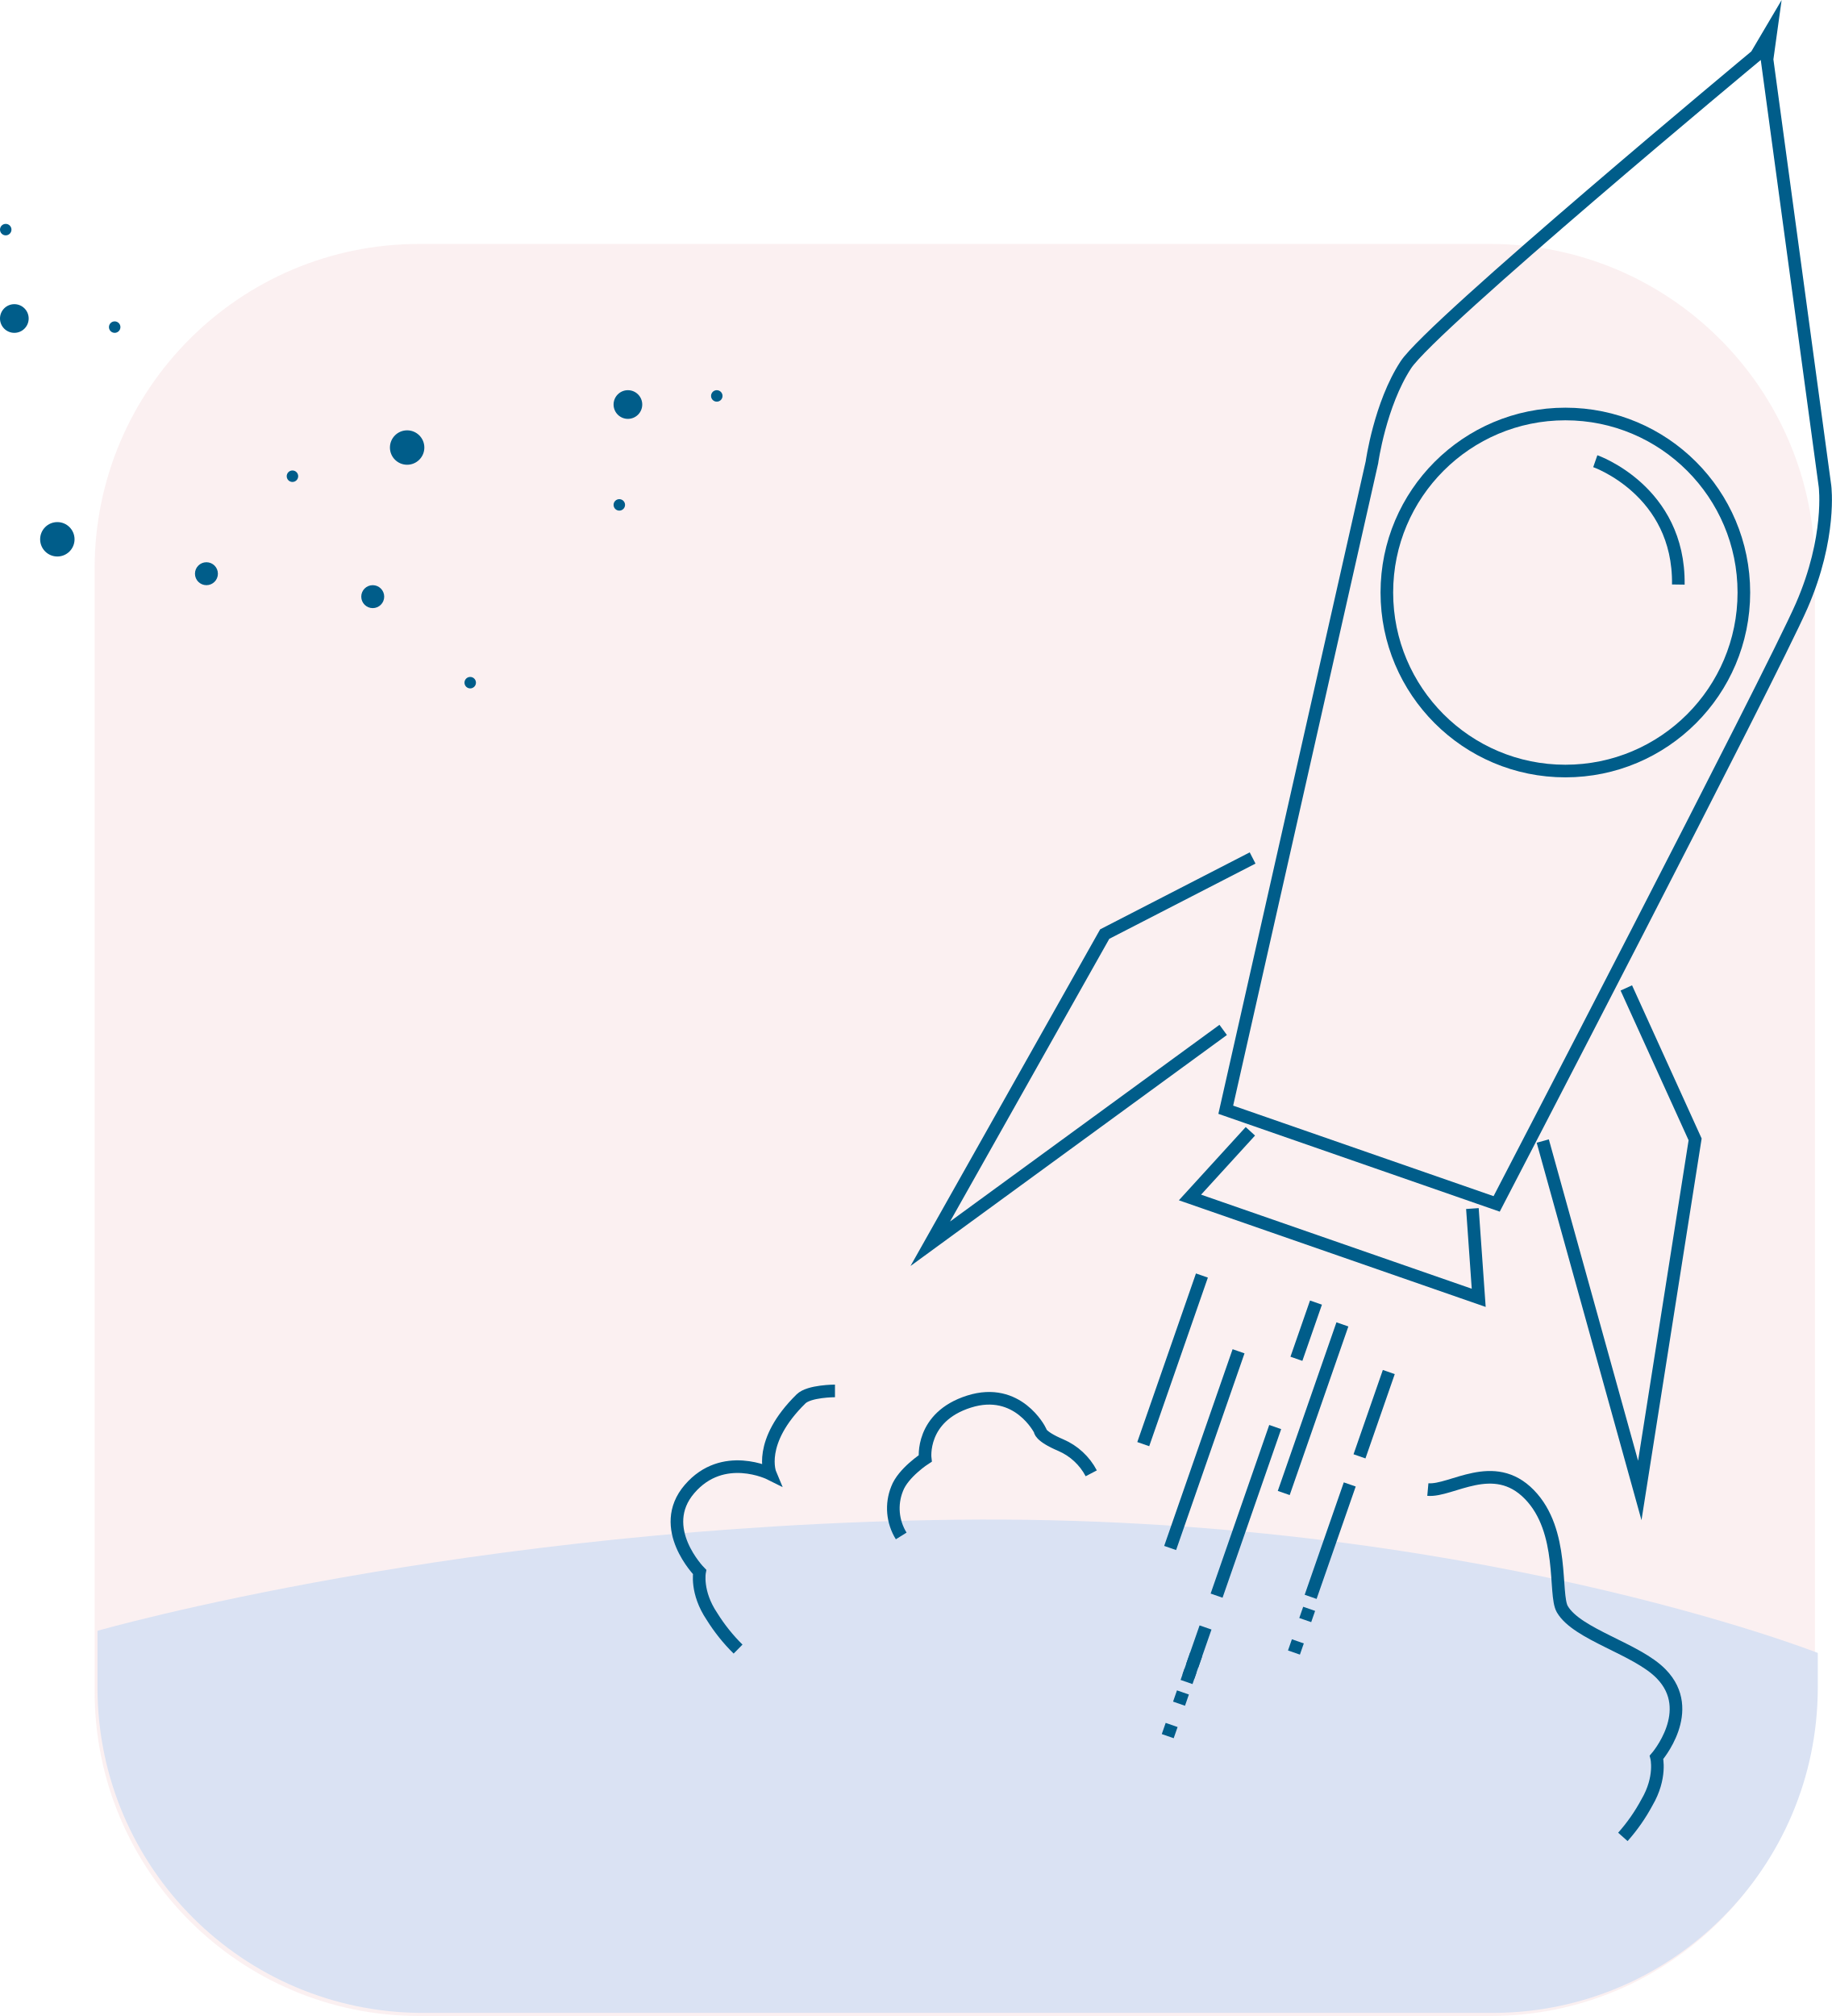
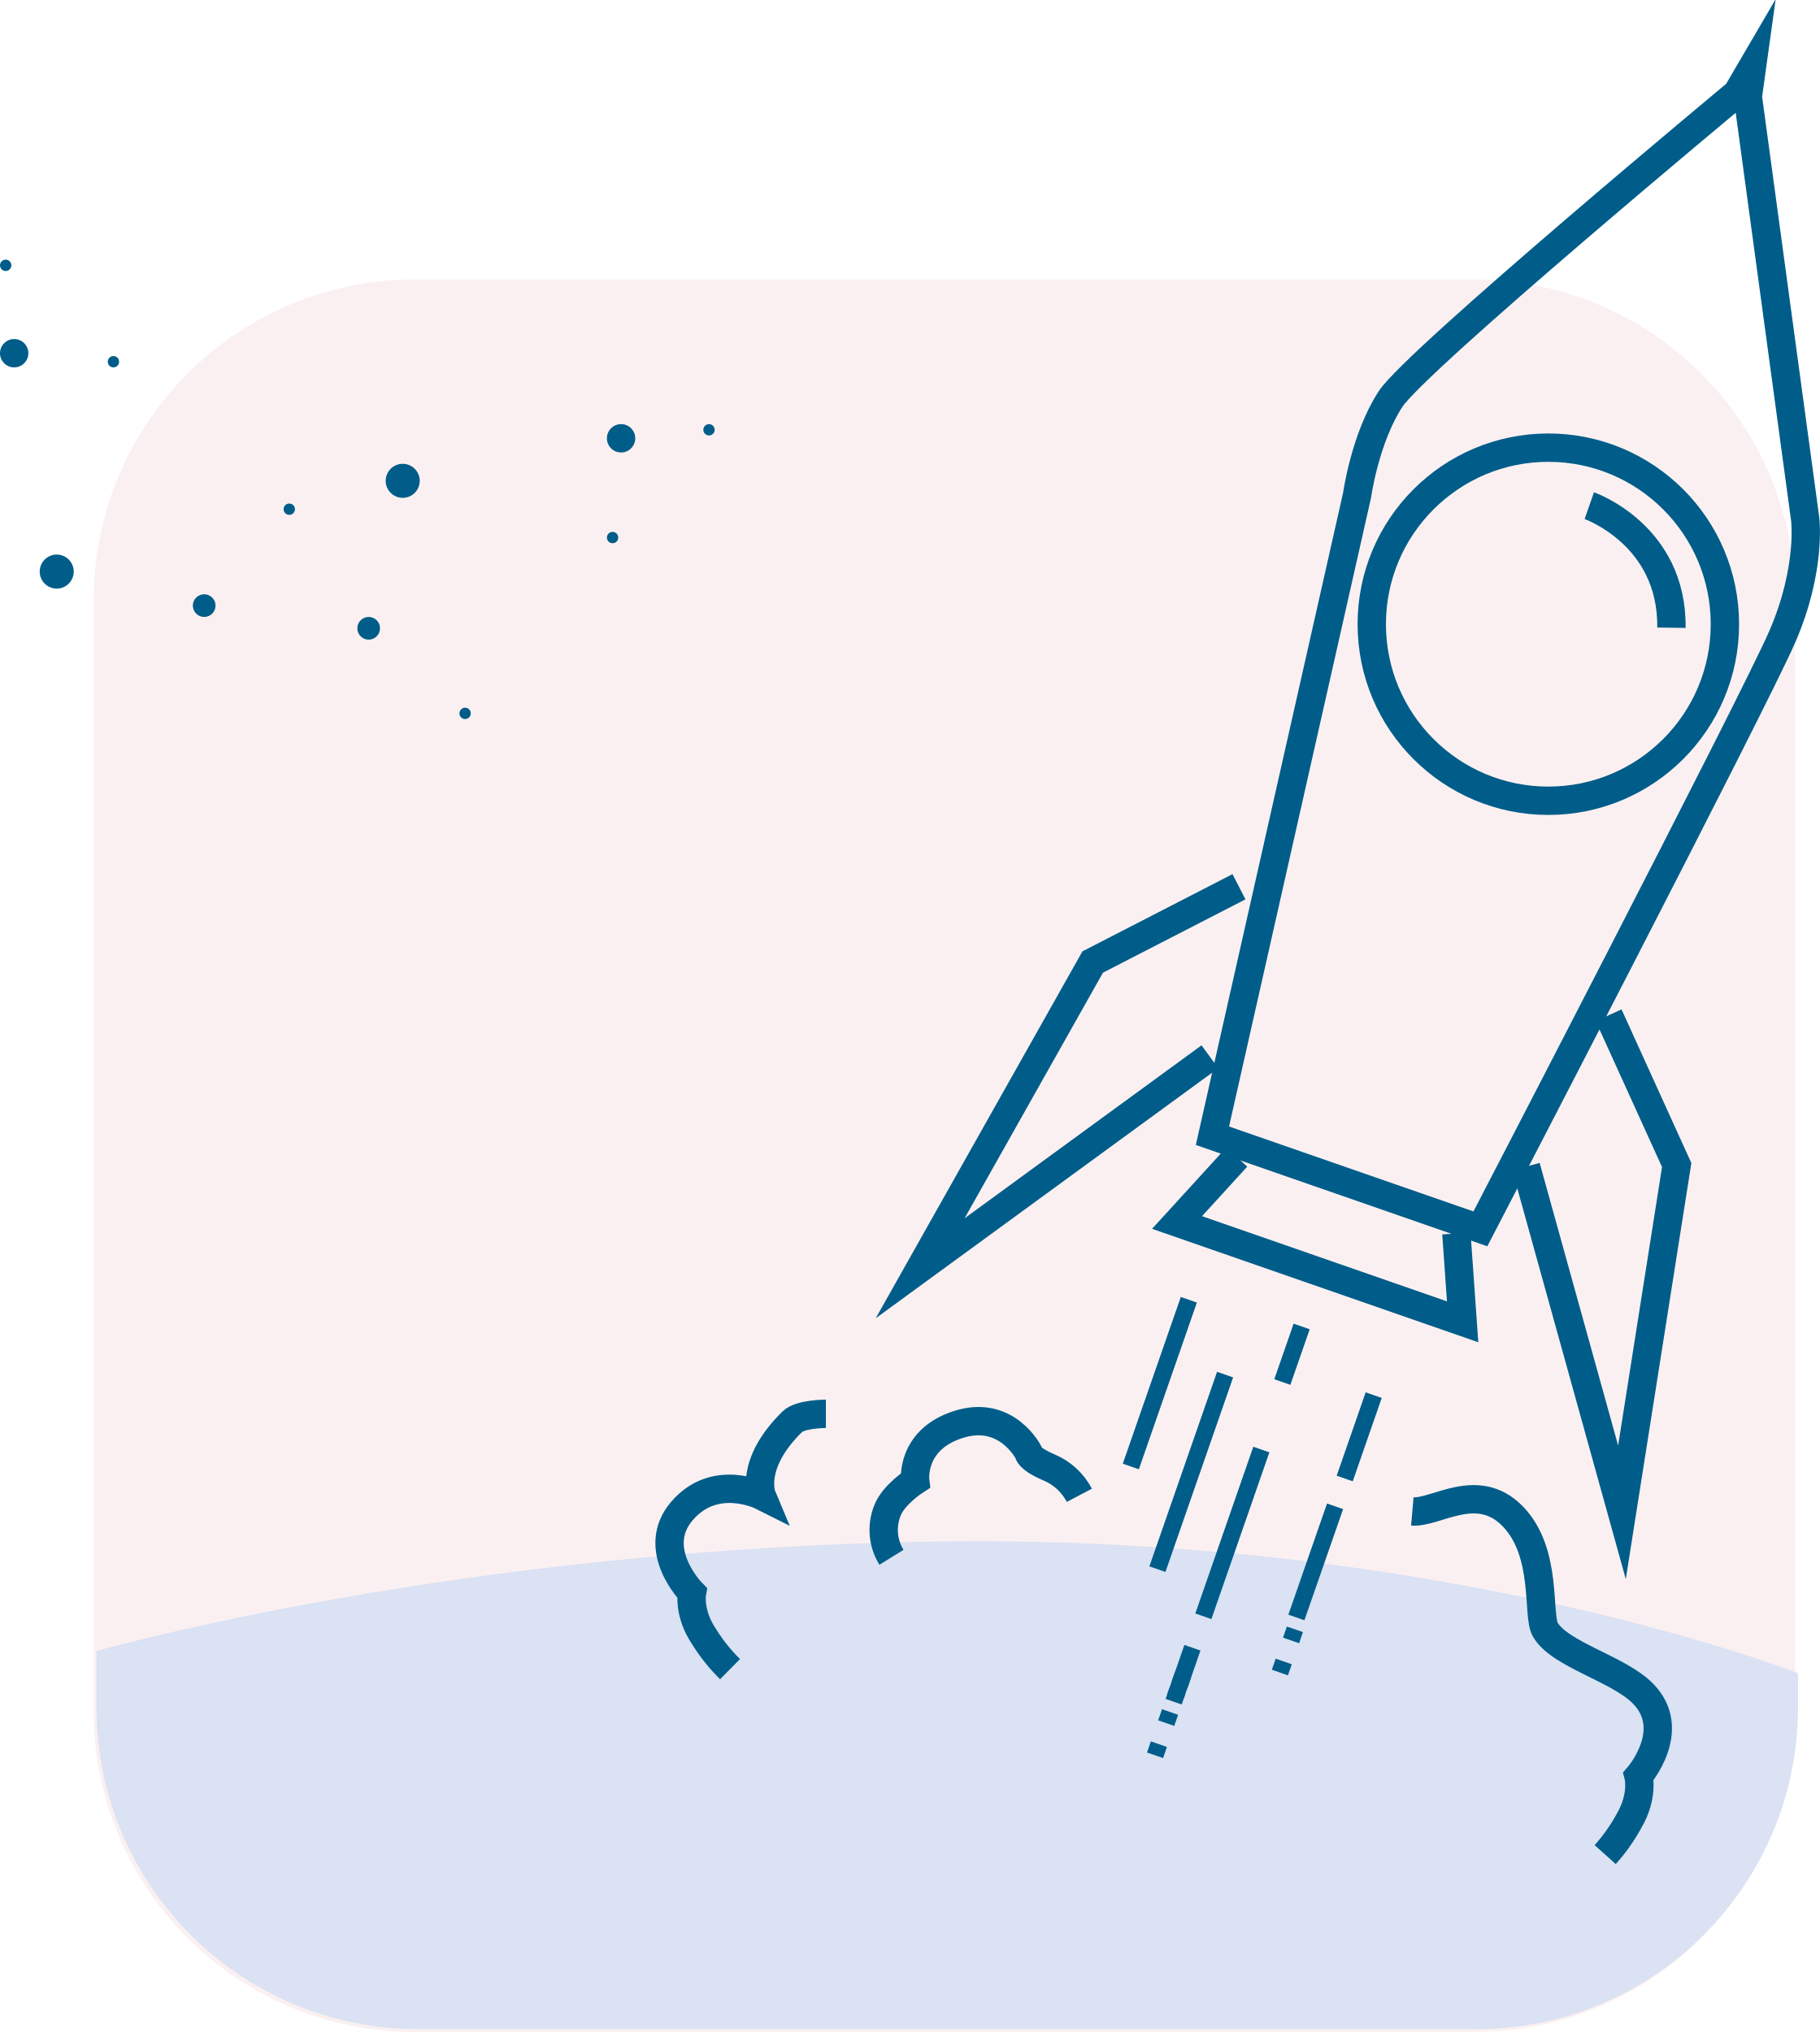
- <svg xmlns="http://www.w3.org/2000/svg" viewBox="0 0 319.47 351.54">
+ <svg xmlns="http://www.w3.org/2000/svg" viewBox="0 0 320.87 358.28">
  <g id="Layer_2" data-name="Layer 2">
-     <g id="Layer_1-2" data-name="Layer 1">
-       <rect x="16.5" y="42.54" width="300" height="309" rx="56.59" ry="56.59" style="fill:#c4252d;opacity:0.07" />
-       <path d="M260.41,351H73.59A56.76,56.76,0,0,1,17,294.44V284.37S81,266,167,265c88.45-1,150,23.23,150,23.23v6.17A56.76,56.76,0,0,1,260.41,351Z" style="fill:#dae2f3" />
-       <circle cx="272.98" cy="103.32" r="31.13" style="fill:none;stroke:#005d8a;stroke-miterlimit:10;stroke-width:2.2px" />
-       <path d="M278.2,80.42s14.7,5.11,14.48,21.51" style="fill:none;stroke:#005d8a;stroke-miterlimit:10;stroke-width:2.2px" />
-       <polyline points="256.77 210.74 257.87 226.31 207.52 208.81 218.05 197.27" style="fill:none;stroke:#005d8a;stroke-miterlimit:10;stroke-width:2.2px" />
-       <line x1="209.6" y1="222.42" x2="199.37" y2="251.82" style="fill:none;stroke:#005d8a;stroke-miterlimit:10;stroke-width:2.2px" />
-       <line x1="215.99" y1="235.63" x2="204.06" y2="269.93" style="fill:none;stroke:#005d8a;stroke-miterlimit:10;stroke-width:2.2px" />
-       <line x1="229.49" y1="227.14" x2="226.08" y2="236.94" style="fill:none;stroke:#005d8a;stroke-miterlimit:10;stroke-width:2.2px" />
-       <line x1="222.38" y1="248.84" x2="212.16" y2="278.24" style="fill:none;stroke:#005d8a;stroke-miterlimit:10;stroke-width:2.2px" />
-       <line x1="234.1" y1="230.94" x2="223.87" y2="260.34" style="fill:none;stroke:#005d8a;stroke-miterlimit:10;stroke-width:2.2px" />
-       <line x1="242.19" y1="239.25" x2="237.08" y2="253.95" style="fill:none;stroke:#005d8a;stroke-miterlimit:10;stroke-width:2.2px" />
-       <line x1="235.38" y1="258.85" x2="228.56" y2="278.45" style="fill:none;stroke:#005d8a;stroke-miterlimit:10;stroke-width:2.2px" />
-       <path d="M145.61,242.54s-4.5,0-5.92,1.39C132,251.48,134.32,257,134.32,257s-8.24-4.14-14.07,2.64S122,274.11,122,274.11s-.69,3.54,2.16,7.76a31,31,0,0,0,4.55,5.69" style="fill:none;stroke:#005d8a;stroke-miterlimit:10;stroke-width:2.2px" />
-       <path d="M190.3,256.91A10.82,10.82,0,0,0,185,252c-3.8-1.61-3.64-2.6-3.64-2.6s-3.84-7.7-12.37-5-7.65,9.92-7.65,9.92-3.85,2.49-4.9,5.3a9.13,9.13,0,0,0,.72,8.21" style="fill:none;stroke:#005d8a;stroke-miterlimit:10;stroke-width:2.2px" />
-       <path d="M249,259.74c4.11.37,11.46-5.54,17.7.86s4.24,17.41,5.75,20c2.59,4.44,13,6.9,17.25,11.29,6.24,6.41-.82,14.54-.82,14.54s.9,3.49-1.68,7.88a31.31,31.31,0,0,1-4.19,6" style="fill:none;stroke:#005d8a;stroke-miterlimit:10;stroke-width:2.2px" />
-       <path d="M213.76,193.51,239.25,80.62s1.4-10.1,5.91-17,61.1-53.93,61.1-53.93l2.59-4.39-.7,5.05L318.26,84.8s1.15,8.87-4.06,20.82S261,209.93,261,209.93Z" style="fill:none;stroke:#005d8a;stroke-miterlimit:10;stroke-width:2.2px" />
-       <polyline points="218.44 149.61 192.65 162.88 162.23 216.88 213.31 179.59" style="fill:none;stroke:#005d8a;stroke-miterlimit:10;stroke-width:2.2px" />
-       <polyline points="283.61 172.27 295.61 198.68 285.96 259.9 269.04 198.97" style="fill:none;stroke:#005d8a;stroke-miterlimit:10;stroke-width:2.2px" />
-       <line x1="210.23" y1="283.79" x2="207.25" y2="292.35" style="fill:none;stroke:#005d8a;stroke-miterlimit:10;stroke-width:2.2px" />
-       <line x1="206.29" y1="295.12" x2="205.61" y2="297.08" style="fill:none;stroke:#005d8a;stroke-miterlimit:10;stroke-width:2.2px" />
-       <line x1="204.32" y1="300.79" x2="203.64" y2="302.74" style="fill:none;stroke:#005d8a;stroke-miterlimit:10;stroke-width:2.2px" />
-       <line x1="208.59" y1="288.51" x2="207.91" y2="290.46" style="fill:none;stroke:#005d8a;stroke-miterlimit:10;stroke-width:2.2px" />
-       <line x1="207.6" y1="291.34" x2="206.92" y2="293.3" style="fill:none;stroke:#005d8a;stroke-miterlimit:10;stroke-width:2.2px" />
-       <line x1="228.3" y1="280.54" x2="227.62" y2="282.5" style="fill:none;stroke:#005d8a;stroke-miterlimit:10;stroke-width:2.2px" />
-       <line x1="226.33" y1="286.21" x2="225.65" y2="288.16" style="fill:none;stroke:#005d8a;stroke-miterlimit:10;stroke-width:2.2px" />
-       <circle cx="71" cy="78.04" r="3" style="fill:#005d8a" />
-       <circle cx="109.5" cy="70.54" r="2.5" style="fill:#005d8a" />
-       <circle cx="82" cy="119.04" r="1" style="fill:#005d8a" />
-       <circle cx="108" cy="88.04" r="1" style="fill:#005d8a" />
-       <circle cx="125" cy="69.04" r="1" style="fill:#005d8a" />
-       <circle cx="65" cy="104.04" r="2" style="fill:#005d8a" />
-       <circle cx="10" cy="94.04" r="3" style="fill:#005d8a" />
-       <circle cx="2.5" cy="55.54" r="2.5" style="fill:#005d8a" />
-       <circle cx="51" cy="83.04" r="1" style="fill:#005d8a" />
-       <circle cx="20" cy="57.04" r="1" style="fill:#005d8a" />
-       <circle cx="1" cy="40.04" r="1" style="fill:#005d8a" />
-       <circle cx="36" cy="100.04" r="2" style="fill:#005d8a" />
+     <g id="rocket">
+       <rect x="16.5" y="49.28" width="300" height="309" rx="56.59" ry="56.59" style="fill:#c4252d;opacity:0.07" />
+       <path d="M260.41,357.78H73.59A56.76,56.76,0,0,1,17,301.18V291.11s64-18.33,150-19.33c88.45-1,150,23.23,150,23.23v6.17A56.76,56.76,0,0,1,260.41,357.78Z" style="fill:#dae2f3" />
+       <circle cx="272.98" cy="110.06" r="31.13" style="fill:none;stroke:#005d8a;stroke-miterlimit:10;stroke-width:5px" />
+       <path d="M280.2,89.16s14.7,5.11,14.48,21.52" style="fill:none;stroke:#005d8a;stroke-miterlimit:10;stroke-width:5px" />
+       <polyline points="256.77 217.48 257.87 233.06 207.52 215.55 218.05 204.01" style="fill:none;stroke:#005d8a;stroke-miterlimit:10;stroke-width:5px" />
+       <line x1="209.6" y1="229.17" x2="199.37" y2="258.57" style="fill:none;stroke:#005d8a;stroke-miterlimit:10;stroke-width:3px" />
+       <line x1="215.99" y1="242.37" x2="204.06" y2="276.67" style="fill:none;stroke:#005d8a;stroke-miterlimit:10;stroke-width:3px" />
+       <line x1="229.49" y1="233.88" x2="226.08" y2="243.68" style="fill:none;stroke:#005d8a;stroke-miterlimit:10;stroke-width:3px" />
+       <line x1="222.38" y1="255.58" x2="212.16" y2="284.98" style="fill:none;stroke:#005d8a;stroke-miterlimit:10;stroke-width:3px" />
+       <line x1="242.19" y1="245.99" x2="237.08" y2="260.69" style="fill:none;stroke:#005d8a;stroke-miterlimit:10;stroke-width:3px" />
+       <line x1="235.38" y1="265.59" x2="228.56" y2="285.19" style="fill:none;stroke:#005d8a;stroke-miterlimit:10;stroke-width:3px" />
+       <path d="M145.61,249.28s-4.5,0-5.92,1.39c-7.69,7.55-5.37,13.09-5.37,13.09s-8.24-4.15-14.07,2.63S122,280.85,122,280.85s-.69,3.54,2.16,7.77a31.11,31.11,0,0,0,4.55,5.68" style="fill:none;stroke:#005d8a;stroke-miterlimit:10;stroke-width:5px" />
+       <path d="M190.3,263.65a10.77,10.77,0,0,0-5.29-4.89c-3.8-1.62-3.64-2.61-3.64-2.61s-3.84-7.7-12.37-5-7.65,9.92-7.65,9.92-3.85,2.48-4.9,5.29a9.16,9.16,0,0,0,.72,8.22" style="fill:none;stroke:#005d8a;stroke-miterlimit:10;stroke-width:5px" />
+       <path d="M249,266.49c4.11.36,11.46-5.55,17.7.86s4.24,17.4,5.75,20c2.59,4.44,13,6.9,17.25,11.3,6.24,6.4-.82,14.53-.82,14.53s.9,3.49-1.68,7.89A31.39,31.39,0,0,1,283,327" style="fill:none;stroke:#005d8a;stroke-miterlimit:10;stroke-width:5px" />
+       <path d="M213.76,200.25,239.25,87.36s1.4-10.1,5.91-17,61.1-53.93,61.1-53.93L308.85,12l-.7,5.05,10.11,74.45s1.15,8.87-4.06,20.82S261,216.67,261,216.67Z" style="fill:none;stroke:#005d8a;stroke-miterlimit:10;stroke-width:5px" />
+       <polyline points="218.44 156.35 192.65 169.62 162.23 223.62 213.31 186.33" style="fill:none;stroke:#005d8a;stroke-miterlimit:10;stroke-width:5px" />
+       <polyline points="283.61 179.01 295.61 205.42 285.96 266.65 269.04 205.71" style="fill:none;stroke:#005d8a;stroke-miterlimit:10;stroke-width:5px" />
+       <line x1="210.23" y1="290.53" x2="207.25" y2="299.1" style="fill:none;stroke:#005d8a;stroke-miterlimit:10;stroke-width:3px" />
+       <line x1="206.29" y1="301.86" x2="205.61" y2="303.82" style="fill:none;stroke:#005d8a;stroke-miterlimit:10;stroke-width:3px" />
+       <line x1="204.32" y1="307.53" x2="203.64" y2="309.49" style="fill:none;stroke:#005d8a;stroke-miterlimit:10;stroke-width:3px" />
+       <line x1="208.59" y1="295.25" x2="207.91" y2="297.21" style="fill:none;stroke:#005d8a;stroke-miterlimit:10;stroke-width:3px" />
+       <line x1="207.6" y1="298.08" x2="206.92" y2="300.04" style="fill:none;stroke:#005d8a;stroke-miterlimit:10;stroke-width:3px" />
+       <line x1="228.3" y1="287.28" x2="227.62" y2="289.24" style="fill:none;stroke:#005d8a;stroke-miterlimit:10;stroke-width:3px" />
+       <line x1="226.33" y1="292.95" x2="225.65" y2="294.9" style="fill:none;stroke:#005d8a;stroke-miterlimit:10;stroke-width:3px" />
+       <circle cx="71" cy="84.78" r="3" style="fill:#005d8a" />
+       <circle cx="109.5" cy="77.28" r="2.5" style="fill:#005d8a" />
+       <circle cx="82" cy="125.78" r="1" style="fill:#005d8a" />
+       <circle cx="108" cy="94.78" r="1" style="fill:#005d8a" />
+       <circle cx="125" cy="75.78" r="1" style="fill:#005d8a" />
+       <circle cx="65" cy="110.78" r="2" style="fill:#005d8a" />
+       <circle cx="10" cy="100.78" r="3" style="fill:#005d8a" />
+       <circle cx="2.5" cy="62.28" r="2.5" style="fill:#005d8a" />
+       <circle cx="51" cy="89.78" r="1" style="fill:#005d8a" />
+       <circle cx="20" cy="63.78" r="1" style="fill:#005d8a" />
+       <circle cx="1" cy="46.78" r="1" style="fill:#005d8a" />
+       <circle cx="36" cy="106.78" r="2" style="fill:#005d8a" />
    </g>
  </g>
</svg>
